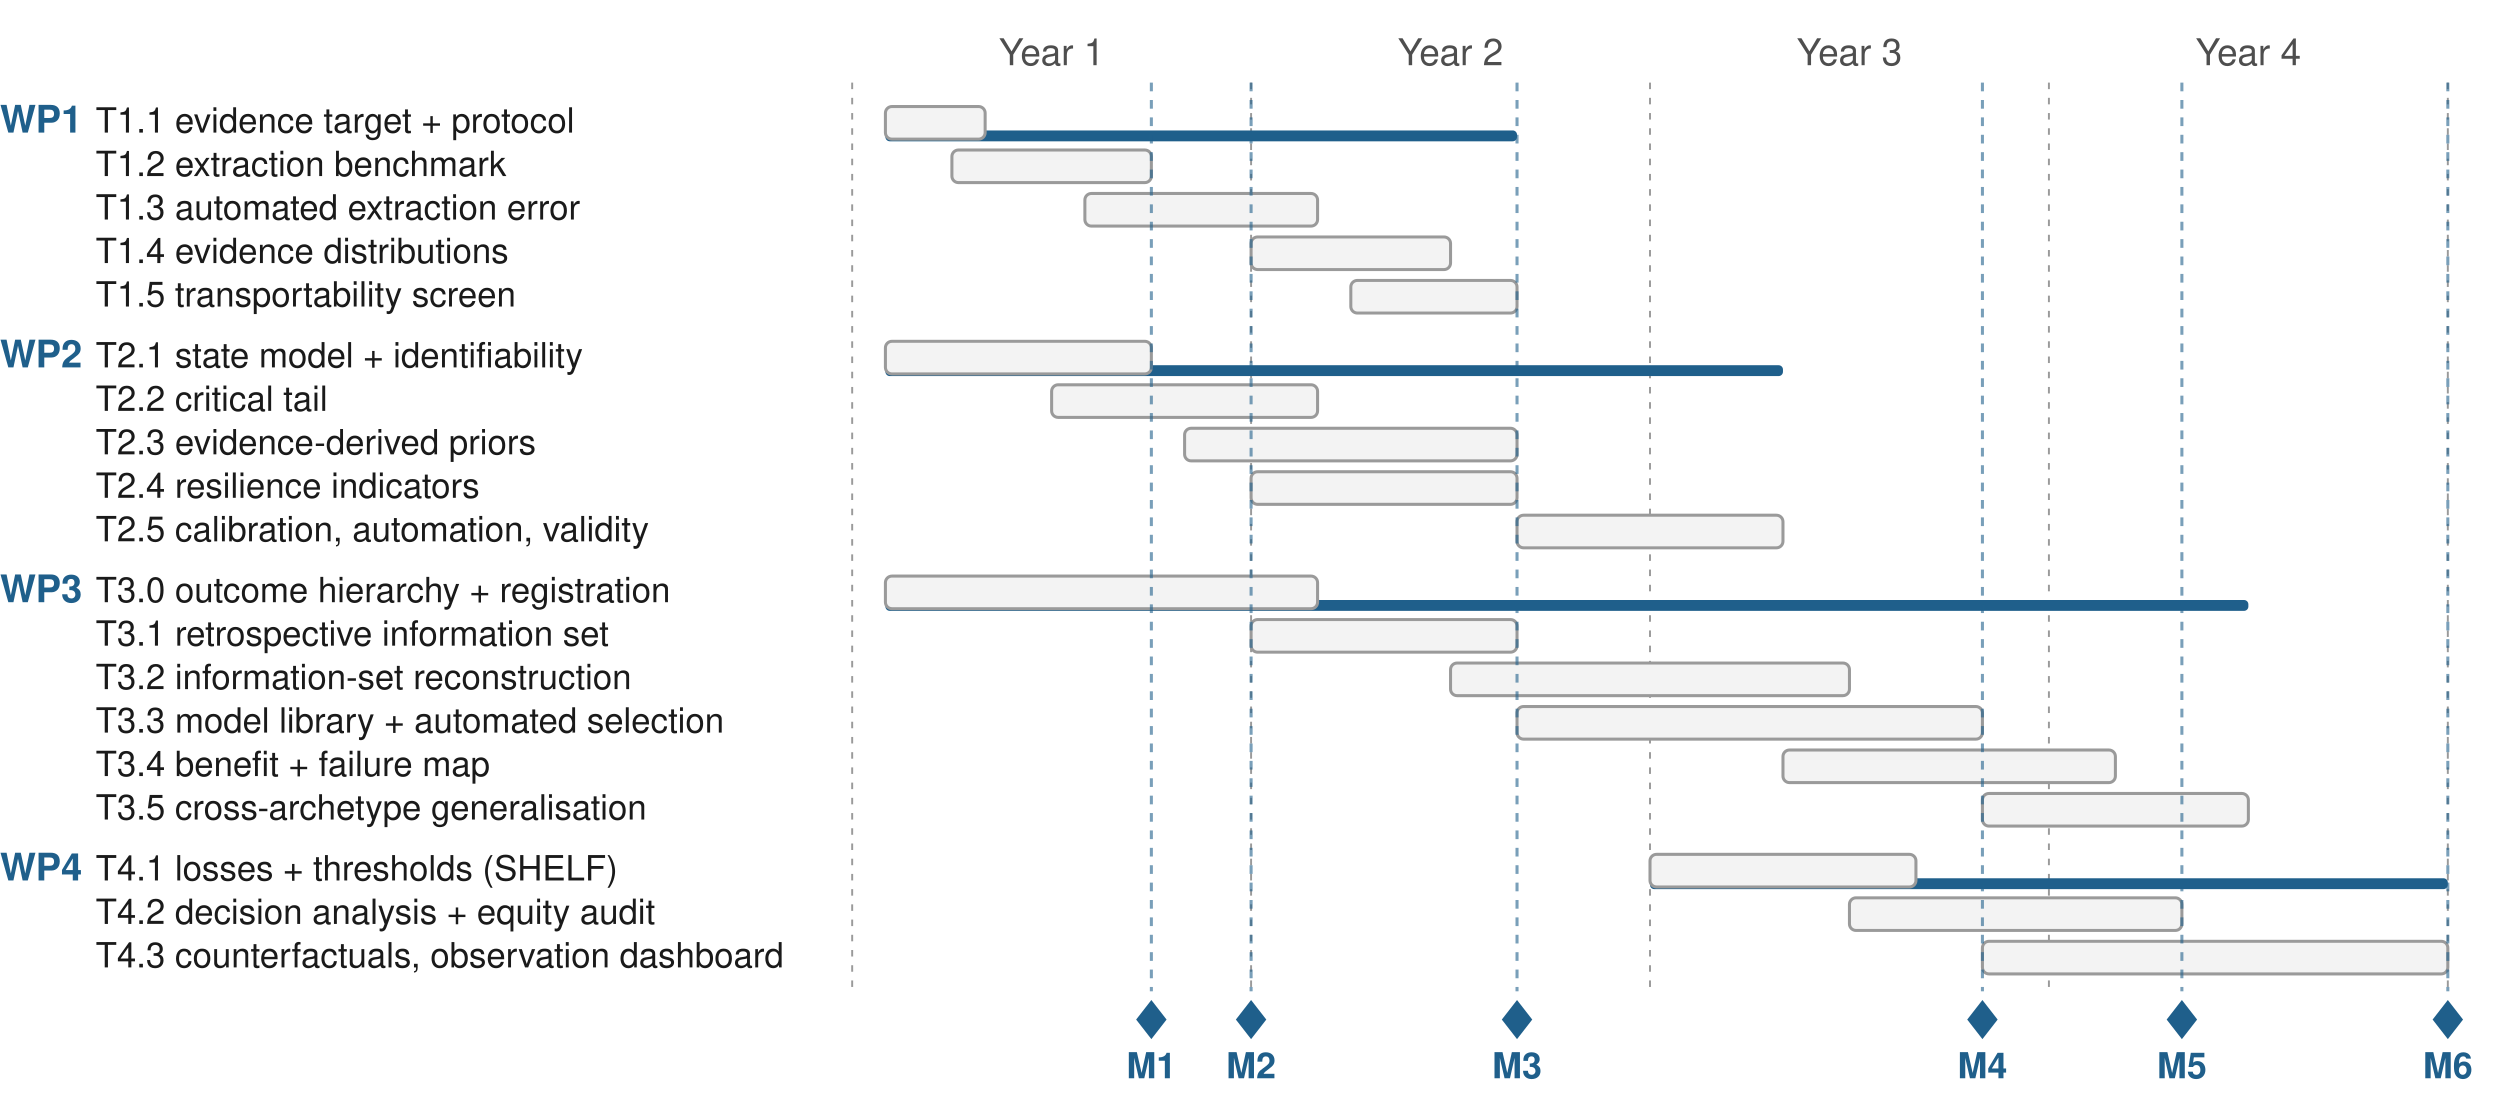
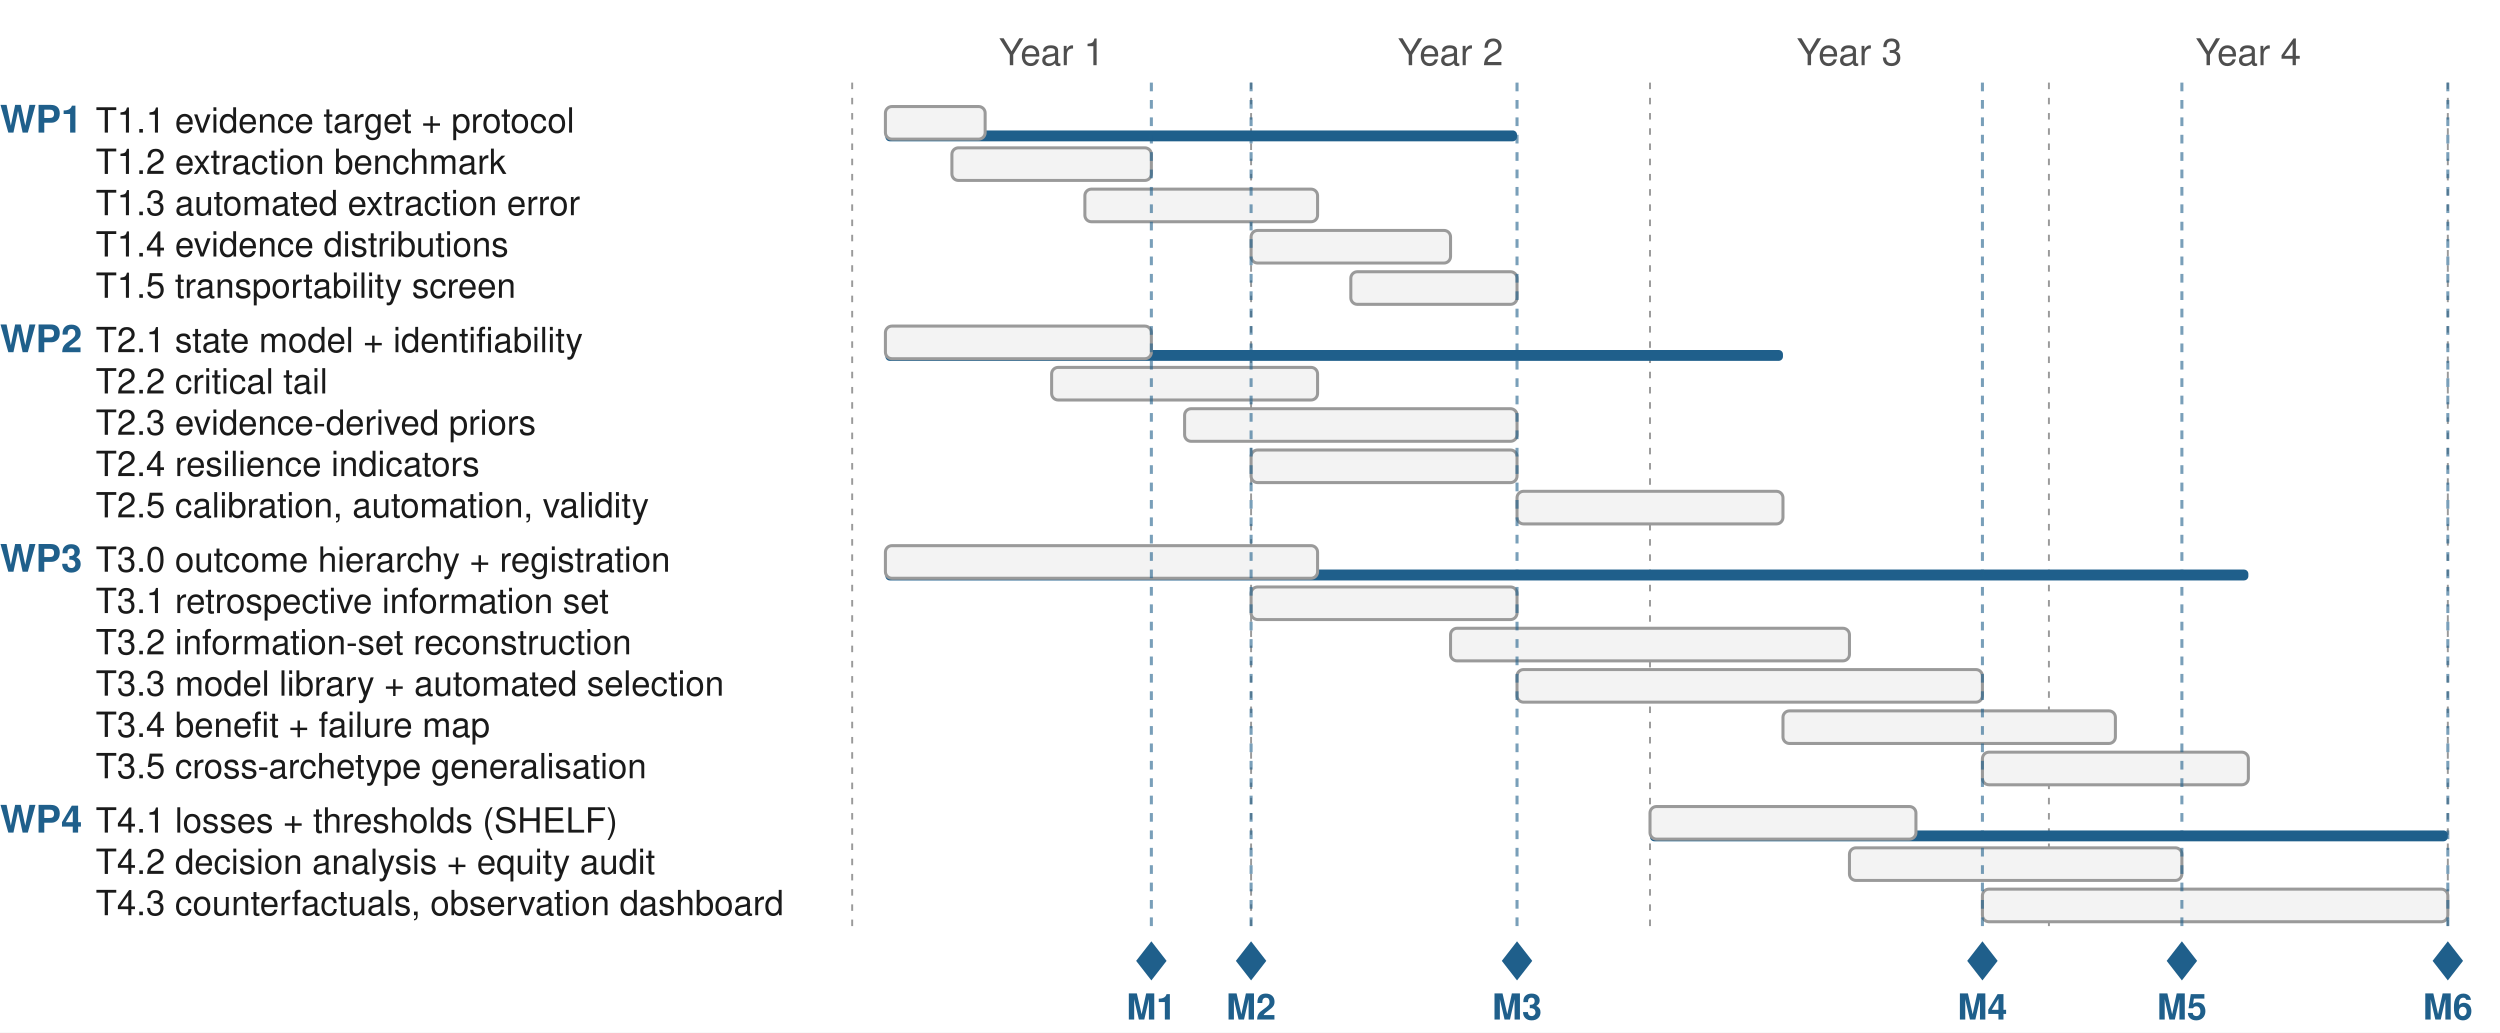
- <svg xmlns="http://www.w3.org/2000/svg" width="1150" height="506" viewBox="0 0 1150 506">
+ <svg xmlns="http://www.w3.org/2000/svg" width="1150" height="475" viewBox="0 0 1150 475">
  <defs>
    <marker id="a" viewBox="0 0 10 10" refX="9" refY="5" markerWidth="5" markerHeight="5" orient="auto-start-reverse">
      <path d="M 0 0 L 10 5 L 0 10 z" fill="#4e4e4e" />
    </marker>
  </defs>
-   <rect width="1150" height="506" fill="white" />
-   <line x1="392.0" y1="38" x2="392.0" y2="456" stroke="#9a9a9a" stroke-width="0.9" stroke-dasharray="3,4" />
+   <rect width="1150" height="475" fill="white" />
+   <line x1="392.0" y1="38" x2="392.0" y2="429" stroke="#9a9a9a" stroke-width="0.9" stroke-dasharray="3,4" />
  <text x="483.75" y="30" font-family="Helvetica, Arial, sans-serif" font-size="17" fill="#4e4e4e" text-anchor="middle" font-weight="normal" font-style="normal">Year 1</text>
-   <line x1="575.5" y1="38" x2="575.5" y2="456" stroke="#9a9a9a" stroke-width="0.9" stroke-dasharray="3,4" />
+   <line x1="575.5" y1="38" x2="575.5" y2="429" stroke="#9a9a9a" stroke-width="0.9" stroke-dasharray="3,4" />
  <text x="667.25" y="30" font-family="Helvetica, Arial, sans-serif" font-size="17" fill="#4e4e4e" text-anchor="middle" font-weight="normal" font-style="normal">Year 2</text>
-   <line x1="759.0" y1="38" x2="759.0" y2="456" stroke="#9a9a9a" stroke-width="0.9" stroke-dasharray="3,4" />
+   <line x1="759.0" y1="38" x2="759.0" y2="429" stroke="#9a9a9a" stroke-width="0.9" stroke-dasharray="3,4" />
  <text x="850.75" y="30" font-family="Helvetica, Arial, sans-serif" font-size="17" fill="#4e4e4e" text-anchor="middle" font-weight="normal" font-style="normal">Year 3</text>
-   <line x1="942.5" y1="38" x2="942.5" y2="456" stroke="#9a9a9a" stroke-width="0.9" stroke-dasharray="3,4" />
+   <line x1="942.5" y1="38" x2="942.5" y2="429" stroke="#9a9a9a" stroke-width="0.9" stroke-dasharray="3,4" />
  <text x="1034.25" y="30" font-family="Helvetica, Arial, sans-serif" font-size="17" fill="#4e4e4e" text-anchor="middle" font-weight="normal" font-style="normal">Year 4</text>
-   <line x1="1126.0" y1="38" x2="1126.0" y2="456" stroke="#9a9a9a" stroke-width="0.9" stroke-dasharray="3,4" />
+   <line x1="1126.0" y1="38" x2="1126.0" y2="429" stroke="#9a9a9a" stroke-width="0.9" stroke-dasharray="3,4" />
  <text x="0" y="61" font-family="Helvetica, Arial, sans-serif" font-size="17.5" fill="#1f5f8b" text-anchor="start" font-weight="bold" font-style="normal">WP1</text>
  <rect x="407.292" y="60" width="290.542" height="5" rx="2" fill="#1f5f8b" stroke="#1f5f8b" stroke-width="0" />
  <text x="44" y="61" font-family="Helvetica, Arial, sans-serif" font-size="16" fill="#1a1a1a" text-anchor="start" font-weight="normal" font-style="normal">T1.1 evidence target + protocol</text>
  <rect x="407.292" y="49" width="45.875" height="15" rx="3" fill="#f3f3f3" stroke="#9a9a9a" stroke-width="1.4" />
-   <text x="44" y="81" font-family="Helvetica, Arial, sans-serif" font-size="16" fill="#1a1a1a" text-anchor="start" font-weight="normal" font-style="normal">T1.2 extraction benchmark</text>
-   <rect x="437.875" y="69" width="91.75" height="15" rx="3" fill="#f3f3f3" stroke="#9a9a9a" stroke-width="1.4" />
-   <text x="44" y="101" font-family="Helvetica, Arial, sans-serif" font-size="16" fill="#1a1a1a" text-anchor="start" font-weight="normal" font-style="normal">T1.3 automated extraction error</text>
-   <rect x="499.042" y="89" width="107.042" height="15" rx="3" fill="#f3f3f3" stroke="#9a9a9a" stroke-width="1.4" />
-   <text x="44" y="121" font-family="Helvetica, Arial, sans-serif" font-size="16" fill="#1a1a1a" text-anchor="start" font-weight="normal" font-style="normal">T1.4 evidence distributions</text>
-   <rect x="575.5" y="109" width="91.75" height="15" rx="3" fill="#f3f3f3" stroke="#9a9a9a" stroke-width="1.4" />
-   <text x="44" y="141" font-family="Helvetica, Arial, sans-serif" font-size="16" fill="#1a1a1a" text-anchor="start" font-weight="normal" font-style="normal">T1.5 transportability screen</text>
-   <rect x="621.375" y="129" width="76.458" height="15" rx="3" fill="#f3f3f3" stroke="#9a9a9a" stroke-width="1.4" />
-   <text x="0" y="169" font-family="Helvetica, Arial, sans-serif" font-size="17.5" fill="#1f5f8b" text-anchor="start" font-weight="bold" font-style="normal">WP2</text>
-   <rect x="407.292" y="168" width="412.875" height="5" rx="2" fill="#1f5f8b" stroke="#1f5f8b" stroke-width="0" />
-   <text x="44" y="169" font-family="Helvetica, Arial, sans-serif" font-size="16" fill="#1a1a1a" text-anchor="start" font-weight="normal" font-style="normal">T2.1 state model + identifiability</text>
-   <rect x="407.292" y="157" width="122.333" height="15" rx="3" fill="#f3f3f3" stroke="#9a9a9a" stroke-width="1.4" />
-   <text x="44" y="189" font-family="Helvetica, Arial, sans-serif" font-size="16" fill="#1a1a1a" text-anchor="start" font-weight="normal" font-style="normal">T2.2 critical tail</text>
-   <rect x="483.75" y="177" width="122.333" height="15" rx="3" fill="#f3f3f3" stroke="#9a9a9a" stroke-width="1.4" />
-   <text x="44" y="209" font-family="Helvetica, Arial, sans-serif" font-size="16" fill="#1a1a1a" text-anchor="start" font-weight="normal" font-style="normal">T2.3 evidence-derived priors</text>
-   <rect x="544.917" y="197" width="152.917" height="15" rx="3" fill="#f3f3f3" stroke="#9a9a9a" stroke-width="1.4" />
-   <text x="44" y="229" font-family="Helvetica, Arial, sans-serif" font-size="16" fill="#1a1a1a" text-anchor="start" font-weight="normal" font-style="normal">T2.4 resilience indicators</text>
-   <rect x="575.5" y="217" width="122.333" height="15" rx="3" fill="#f3f3f3" stroke="#9a9a9a" stroke-width="1.4" />
-   <text x="44" y="249" font-family="Helvetica, Arial, sans-serif" font-size="16" fill="#1a1a1a" text-anchor="start" font-weight="normal" font-style="normal">T2.5 calibration, automation, validity</text>
-   <rect x="697.833" y="237" width="122.333" height="15" rx="3" fill="#f3f3f3" stroke="#9a9a9a" stroke-width="1.4" />
-   <text x="0" y="277" font-family="Helvetica, Arial, sans-serif" font-size="17.5" fill="#1f5f8b" text-anchor="start" font-weight="bold" font-style="normal">WP3</text>
-   <rect x="407.292" y="276" width="626.958" height="5" rx="2" fill="#1f5f8b" stroke="#1f5f8b" stroke-width="0" />
-   <text x="44" y="277" font-family="Helvetica, Arial, sans-serif" font-size="16" fill="#1a1a1a" text-anchor="start" font-weight="normal" font-style="normal">T3.0 outcome hierarchy + registration</text>
-   <rect x="407.292" y="265" width="198.792" height="15" rx="3" fill="#f3f3f3" stroke="#9a9a9a" stroke-width="1.4" />
-   <text x="44" y="297" font-family="Helvetica, Arial, sans-serif" font-size="16" fill="#1a1a1a" text-anchor="start" font-weight="normal" font-style="normal">T3.1 retrospective information set</text>
-   <rect x="575.5" y="285" width="122.333" height="15" rx="3" fill="#f3f3f3" stroke="#9a9a9a" stroke-width="1.4" />
-   <text x="44" y="317" font-family="Helvetica, Arial, sans-serif" font-size="16" fill="#1a1a1a" text-anchor="start" font-weight="normal" font-style="normal">T3.2 information-set reconstruction</text>
-   <rect x="667.25" y="305" width="183.5" height="15" rx="3" fill="#f3f3f3" stroke="#9a9a9a" stroke-width="1.4" />
-   <text x="44" y="337" font-family="Helvetica, Arial, sans-serif" font-size="16" fill="#1a1a1a" text-anchor="start" font-weight="normal" font-style="normal">T3.3 model library + automated selection</text>
-   <rect x="697.833" y="325" width="214.083" height="15" rx="3" fill="#f3f3f3" stroke="#9a9a9a" stroke-width="1.4" />
-   <text x="44" y="357" font-family="Helvetica, Arial, sans-serif" font-size="16" fill="#1a1a1a" text-anchor="start" font-weight="normal" font-style="normal">T3.4 benefit + failure map</text>
-   <rect x="820.167" y="345" width="152.917" height="15" rx="3" fill="#f3f3f3" stroke="#9a9a9a" stroke-width="1.4" />
-   <text x="44" y="377" font-family="Helvetica, Arial, sans-serif" font-size="16" fill="#1a1a1a" text-anchor="start" font-weight="normal" font-style="normal">T3.5 cross-archetype generalisation</text>
-   <rect x="911.917" y="365" width="122.333" height="15" rx="3" fill="#f3f3f3" stroke="#9a9a9a" stroke-width="1.4" />
-   <text x="0" y="405" font-family="Helvetica, Arial, sans-serif" font-size="17.5" fill="#1f5f8b" text-anchor="start" font-weight="bold" font-style="normal">WP4</text>
-   <rect x="759.0" y="404" width="367.0" height="5" rx="2" fill="#1f5f8b" stroke="#1f5f8b" stroke-width="0" />
-   <text x="44" y="405" font-family="Helvetica, Arial, sans-serif" font-size="16" fill="#1a1a1a" text-anchor="start" font-weight="normal" font-style="normal">T4.1 losses + thresholds (SHELF)</text>
-   <rect x="759.0" y="393" width="122.333" height="15" rx="3" fill="#f3f3f3" stroke="#9a9a9a" stroke-width="1.4" />
-   <text x="44" y="425" font-family="Helvetica, Arial, sans-serif" font-size="16" fill="#1a1a1a" text-anchor="start" font-weight="normal" font-style="normal">T4.2 decision analysis + equity audit</text>
-   <rect x="850.75" y="413" width="152.917" height="15" rx="3" fill="#f3f3f3" stroke="#9a9a9a" stroke-width="1.4" />
-   <text x="44" y="445" font-family="Helvetica, Arial, sans-serif" font-size="16" fill="#1a1a1a" text-anchor="start" font-weight="normal" font-style="normal">T4.3 counterfactuals, observation dashboard</text>
-   <rect x="911.917" y="433" width="214.083" height="15" rx="3" fill="#f3f3f3" stroke="#9a9a9a" stroke-width="1.4" />
-   <line x1="529.625" y1="38" x2="529.625" y2="456" stroke="#1f5f8b" stroke-width="1.4" stroke-dasharray="4,4" opacity="0.6" />
-   <polygon points="529.625,460 536.625,469 529.625,478 522.625,469" fill="#1f5f8b" />
-   <text x="529.625" y="496" font-family="Helvetica, Arial, sans-serif" font-size="16.5" fill="#1f5f8b" text-anchor="middle" font-weight="bold" font-style="normal">M1</text>
-   <line x1="575.5" y1="38" x2="575.5" y2="456" stroke="#1f5f8b" stroke-width="1.4" stroke-dasharray="4,4" opacity="0.6" />
-   <polygon points="575.5,460 582.5,469 575.5,478 568.5,469" fill="#1f5f8b" />
-   <text x="575.5" y="496" font-family="Helvetica, Arial, sans-serif" font-size="16.5" fill="#1f5f8b" text-anchor="middle" font-weight="bold" font-style="normal">M2</text>
-   <line x1="697.833" y1="38" x2="697.833" y2="456" stroke="#1f5f8b" stroke-width="1.4" stroke-dasharray="4,4" opacity="0.6" />
-   <polygon points="697.833,460 704.833,469 697.833,478 690.833,469" fill="#1f5f8b" />
-   <text x="697.833" y="496" font-family="Helvetica, Arial, sans-serif" font-size="16.5" fill="#1f5f8b" text-anchor="middle" font-weight="bold" font-style="normal">M3</text>
-   <line x1="911.917" y1="38" x2="911.917" y2="456" stroke="#1f5f8b" stroke-width="1.4" stroke-dasharray="4,4" opacity="0.6" />
-   <polygon points="911.917,460 918.917,469 911.917,478 904.917,469" fill="#1f5f8b" />
-   <text x="911.917" y="496" font-family="Helvetica, Arial, sans-serif" font-size="16.5" fill="#1f5f8b" text-anchor="middle" font-weight="bold" font-style="normal">M4</text>
-   <line x1="1003.667" y1="38" x2="1003.667" y2="456" stroke="#1f5f8b" stroke-width="1.4" stroke-dasharray="4,4" opacity="0.6" />
-   <polygon points="1003.667,460 1010.667,469 1003.667,478 996.667,469" fill="#1f5f8b" />
-   <text x="1003.667" y="496" font-family="Helvetica, Arial, sans-serif" font-size="16.5" fill="#1f5f8b" text-anchor="middle" font-weight="bold" font-style="normal">M5</text>
-   <line x1="1126.0" y1="38" x2="1126.0" y2="456" stroke="#1f5f8b" stroke-width="1.4" stroke-dasharray="4,4" opacity="0.6" />
-   <polygon points="1126.0,460 1133.0,469 1126.0,478 1119.0,469" fill="#1f5f8b" />
-   <text x="1126.0" y="496" font-family="Helvetica, Arial, sans-serif" font-size="16.5" fill="#1f5f8b" text-anchor="middle" font-weight="bold" font-style="normal">M6</text>
+   <text x="44" y="80" font-family="Helvetica, Arial, sans-serif" font-size="16" fill="#1a1a1a" text-anchor="start" font-weight="normal" font-style="normal">T1.2 extraction benchmark</text>
+   <rect x="437.875" y="68" width="91.75" height="15" rx="3" fill="#f3f3f3" stroke="#9a9a9a" stroke-width="1.4" />
+   <text x="44" y="99" font-family="Helvetica, Arial, sans-serif" font-size="16" fill="#1a1a1a" text-anchor="start" font-weight="normal" font-style="normal">T1.3 automated extraction error</text>
+   <rect x="499.042" y="87" width="107.042" height="15" rx="3" fill="#f3f3f3" stroke="#9a9a9a" stroke-width="1.4" />
+   <text x="44" y="118" font-family="Helvetica, Arial, sans-serif" font-size="16" fill="#1a1a1a" text-anchor="start" font-weight="normal" font-style="normal">T1.4 evidence distributions</text>
+   <rect x="575.5" y="106" width="91.75" height="15" rx="3" fill="#f3f3f3" stroke="#9a9a9a" stroke-width="1.4" />
+   <text x="44" y="137" font-family="Helvetica, Arial, sans-serif" font-size="16" fill="#1a1a1a" text-anchor="start" font-weight="normal" font-style="normal">T1.5 transportability screen</text>
+   <rect x="621.375" y="125" width="76.458" height="15" rx="3" fill="#f3f3f3" stroke="#9a9a9a" stroke-width="1.4" />
+   <text x="0" y="162" font-family="Helvetica, Arial, sans-serif" font-size="17.5" fill="#1f5f8b" text-anchor="start" font-weight="bold" font-style="normal">WP2</text>
+   <rect x="407.292" y="161" width="412.875" height="5" rx="2" fill="#1f5f8b" stroke="#1f5f8b" stroke-width="0" />
+   <text x="44" y="162" font-family="Helvetica, Arial, sans-serif" font-size="16" fill="#1a1a1a" text-anchor="start" font-weight="normal" font-style="normal">T2.1 state model + identifiability</text>
+   <rect x="407.292" y="150" width="122.333" height="15" rx="3" fill="#f3f3f3" stroke="#9a9a9a" stroke-width="1.4" />
+   <text x="44" y="181" font-family="Helvetica, Arial, sans-serif" font-size="16" fill="#1a1a1a" text-anchor="start" font-weight="normal" font-style="normal">T2.2 critical tail</text>
+   <rect x="483.75" y="169" width="122.333" height="15" rx="3" fill="#f3f3f3" stroke="#9a9a9a" stroke-width="1.4" />
+   <text x="44" y="200" font-family="Helvetica, Arial, sans-serif" font-size="16" fill="#1a1a1a" text-anchor="start" font-weight="normal" font-style="normal">T2.3 evidence-derived priors</text>
+   <rect x="544.917" y="188" width="152.917" height="15" rx="3" fill="#f3f3f3" stroke="#9a9a9a" stroke-width="1.4" />
+   <text x="44" y="219" font-family="Helvetica, Arial, sans-serif" font-size="16" fill="#1a1a1a" text-anchor="start" font-weight="normal" font-style="normal">T2.4 resilience indicators</text>
+   <rect x="575.5" y="207" width="122.333" height="15" rx="3" fill="#f3f3f3" stroke="#9a9a9a" stroke-width="1.4" />
+   <text x="44" y="238" font-family="Helvetica, Arial, sans-serif" font-size="16" fill="#1a1a1a" text-anchor="start" font-weight="normal" font-style="normal">T2.5 calibration, automation, validity</text>
+   <rect x="697.833" y="226" width="122.333" height="15" rx="3" fill="#f3f3f3" stroke="#9a9a9a" stroke-width="1.4" />
+   <text x="0" y="263" font-family="Helvetica, Arial, sans-serif" font-size="17.5" fill="#1f5f8b" text-anchor="start" font-weight="bold" font-style="normal">WP3</text>
+   <rect x="407.292" y="262" width="626.958" height="5" rx="2" fill="#1f5f8b" stroke="#1f5f8b" stroke-width="0" />
+   <text x="44" y="263" font-family="Helvetica, Arial, sans-serif" font-size="16" fill="#1a1a1a" text-anchor="start" font-weight="normal" font-style="normal">T3.0 outcome hierarchy + registration</text>
+   <rect x="407.292" y="251" width="198.792" height="15" rx="3" fill="#f3f3f3" stroke="#9a9a9a" stroke-width="1.4" />
+   <text x="44" y="282" font-family="Helvetica, Arial, sans-serif" font-size="16" fill="#1a1a1a" text-anchor="start" font-weight="normal" font-style="normal">T3.1 retrospective information set</text>
+   <rect x="575.5" y="270" width="122.333" height="15" rx="3" fill="#f3f3f3" stroke="#9a9a9a" stroke-width="1.4" />
+   <text x="44" y="301" font-family="Helvetica, Arial, sans-serif" font-size="16" fill="#1a1a1a" text-anchor="start" font-weight="normal" font-style="normal">T3.2 information-set reconstruction</text>
+   <rect x="667.25" y="289" width="183.5" height="15" rx="3" fill="#f3f3f3" stroke="#9a9a9a" stroke-width="1.4" />
+   <text x="44" y="320" font-family="Helvetica, Arial, sans-serif" font-size="16" fill="#1a1a1a" text-anchor="start" font-weight="normal" font-style="normal">T3.3 model library + automated selection</text>
+   <rect x="697.833" y="308" width="214.083" height="15" rx="3" fill="#f3f3f3" stroke="#9a9a9a" stroke-width="1.4" />
+   <text x="44" y="339" font-family="Helvetica, Arial, sans-serif" font-size="16" fill="#1a1a1a" text-anchor="start" font-weight="normal" font-style="normal">T3.4 benefit + failure map</text>
+   <rect x="820.167" y="327" width="152.917" height="15" rx="3" fill="#f3f3f3" stroke="#9a9a9a" stroke-width="1.4" />
+   <text x="44" y="358" font-family="Helvetica, Arial, sans-serif" font-size="16" fill="#1a1a1a" text-anchor="start" font-weight="normal" font-style="normal">T3.5 cross-archetype generalisation</text>
+   <rect x="911.917" y="346" width="122.333" height="15" rx="3" fill="#f3f3f3" stroke="#9a9a9a" stroke-width="1.4" />
+   <text x="0" y="383" font-family="Helvetica, Arial, sans-serif" font-size="17.5" fill="#1f5f8b" text-anchor="start" font-weight="bold" font-style="normal">WP4</text>
+   <rect x="759.0" y="382" width="367.0" height="5" rx="2" fill="#1f5f8b" stroke="#1f5f8b" stroke-width="0" />
+   <text x="44" y="383" font-family="Helvetica, Arial, sans-serif" font-size="16" fill="#1a1a1a" text-anchor="start" font-weight="normal" font-style="normal">T4.1 losses + thresholds (SHELF)</text>
+   <rect x="759.0" y="371" width="122.333" height="15" rx="3" fill="#f3f3f3" stroke="#9a9a9a" stroke-width="1.4" />
+   <text x="44" y="402" font-family="Helvetica, Arial, sans-serif" font-size="16" fill="#1a1a1a" text-anchor="start" font-weight="normal" font-style="normal">T4.2 decision analysis + equity audit</text>
+   <rect x="850.75" y="390" width="152.917" height="15" rx="3" fill="#f3f3f3" stroke="#9a9a9a" stroke-width="1.4" />
+   <text x="44" y="421" font-family="Helvetica, Arial, sans-serif" font-size="16" fill="#1a1a1a" text-anchor="start" font-weight="normal" font-style="normal">T4.3 counterfactuals, observation dashboard</text>
+   <rect x="911.917" y="409" width="214.083" height="15" rx="3" fill="#f3f3f3" stroke="#9a9a9a" stroke-width="1.4" />
+   <line x1="529.625" y1="38" x2="529.625" y2="429" stroke="#1f5f8b" stroke-width="1.4" stroke-dasharray="4,4" opacity="0.6" />
+   <polygon points="529.625,433 536.625,442 529.625,451 522.625,442" fill="#1f5f8b" />
+   <text x="529.625" y="469" font-family="Helvetica, Arial, sans-serif" font-size="16.5" fill="#1f5f8b" text-anchor="middle" font-weight="bold" font-style="normal">M1</text>
+   <line x1="575.5" y1="38" x2="575.5" y2="429" stroke="#1f5f8b" stroke-width="1.4" stroke-dasharray="4,4" opacity="0.6" />
+   <polygon points="575.5,433 582.5,442 575.5,451 568.5,442" fill="#1f5f8b" />
+   <text x="575.5" y="469" font-family="Helvetica, Arial, sans-serif" font-size="16.5" fill="#1f5f8b" text-anchor="middle" font-weight="bold" font-style="normal">M2</text>
+   <line x1="697.833" y1="38" x2="697.833" y2="429" stroke="#1f5f8b" stroke-width="1.4" stroke-dasharray="4,4" opacity="0.6" />
+   <polygon points="697.833,433 704.833,442 697.833,451 690.833,442" fill="#1f5f8b" />
+   <text x="697.833" y="469" font-family="Helvetica, Arial, sans-serif" font-size="16.5" fill="#1f5f8b" text-anchor="middle" font-weight="bold" font-style="normal">M3</text>
+   <line x1="911.917" y1="38" x2="911.917" y2="429" stroke="#1f5f8b" stroke-width="1.4" stroke-dasharray="4,4" opacity="0.6" />
+   <polygon points="911.917,433 918.917,442 911.917,451 904.917,442" fill="#1f5f8b" />
+   <text x="911.917" y="469" font-family="Helvetica, Arial, sans-serif" font-size="16.5" fill="#1f5f8b" text-anchor="middle" font-weight="bold" font-style="normal">M4</text>
+   <line x1="1003.667" y1="38" x2="1003.667" y2="429" stroke="#1f5f8b" stroke-width="1.4" stroke-dasharray="4,4" opacity="0.6" />
+   <polygon points="1003.667,433 1010.667,442 1003.667,451 996.667,442" fill="#1f5f8b" />
+   <text x="1003.667" y="469" font-family="Helvetica, Arial, sans-serif" font-size="16.5" fill="#1f5f8b" text-anchor="middle" font-weight="bold" font-style="normal">M5</text>
+   <line x1="1126.0" y1="38" x2="1126.0" y2="429" stroke="#1f5f8b" stroke-width="1.4" stroke-dasharray="4,4" opacity="0.6" />
+   <polygon points="1126.0,433 1133.0,442 1126.0,451 1119.0,442" fill="#1f5f8b" />
+   <text x="1126.0" y="469" font-family="Helvetica, Arial, sans-serif" font-size="16.5" fill="#1f5f8b" text-anchor="middle" font-weight="bold" font-style="normal">M6</text>
</svg>
